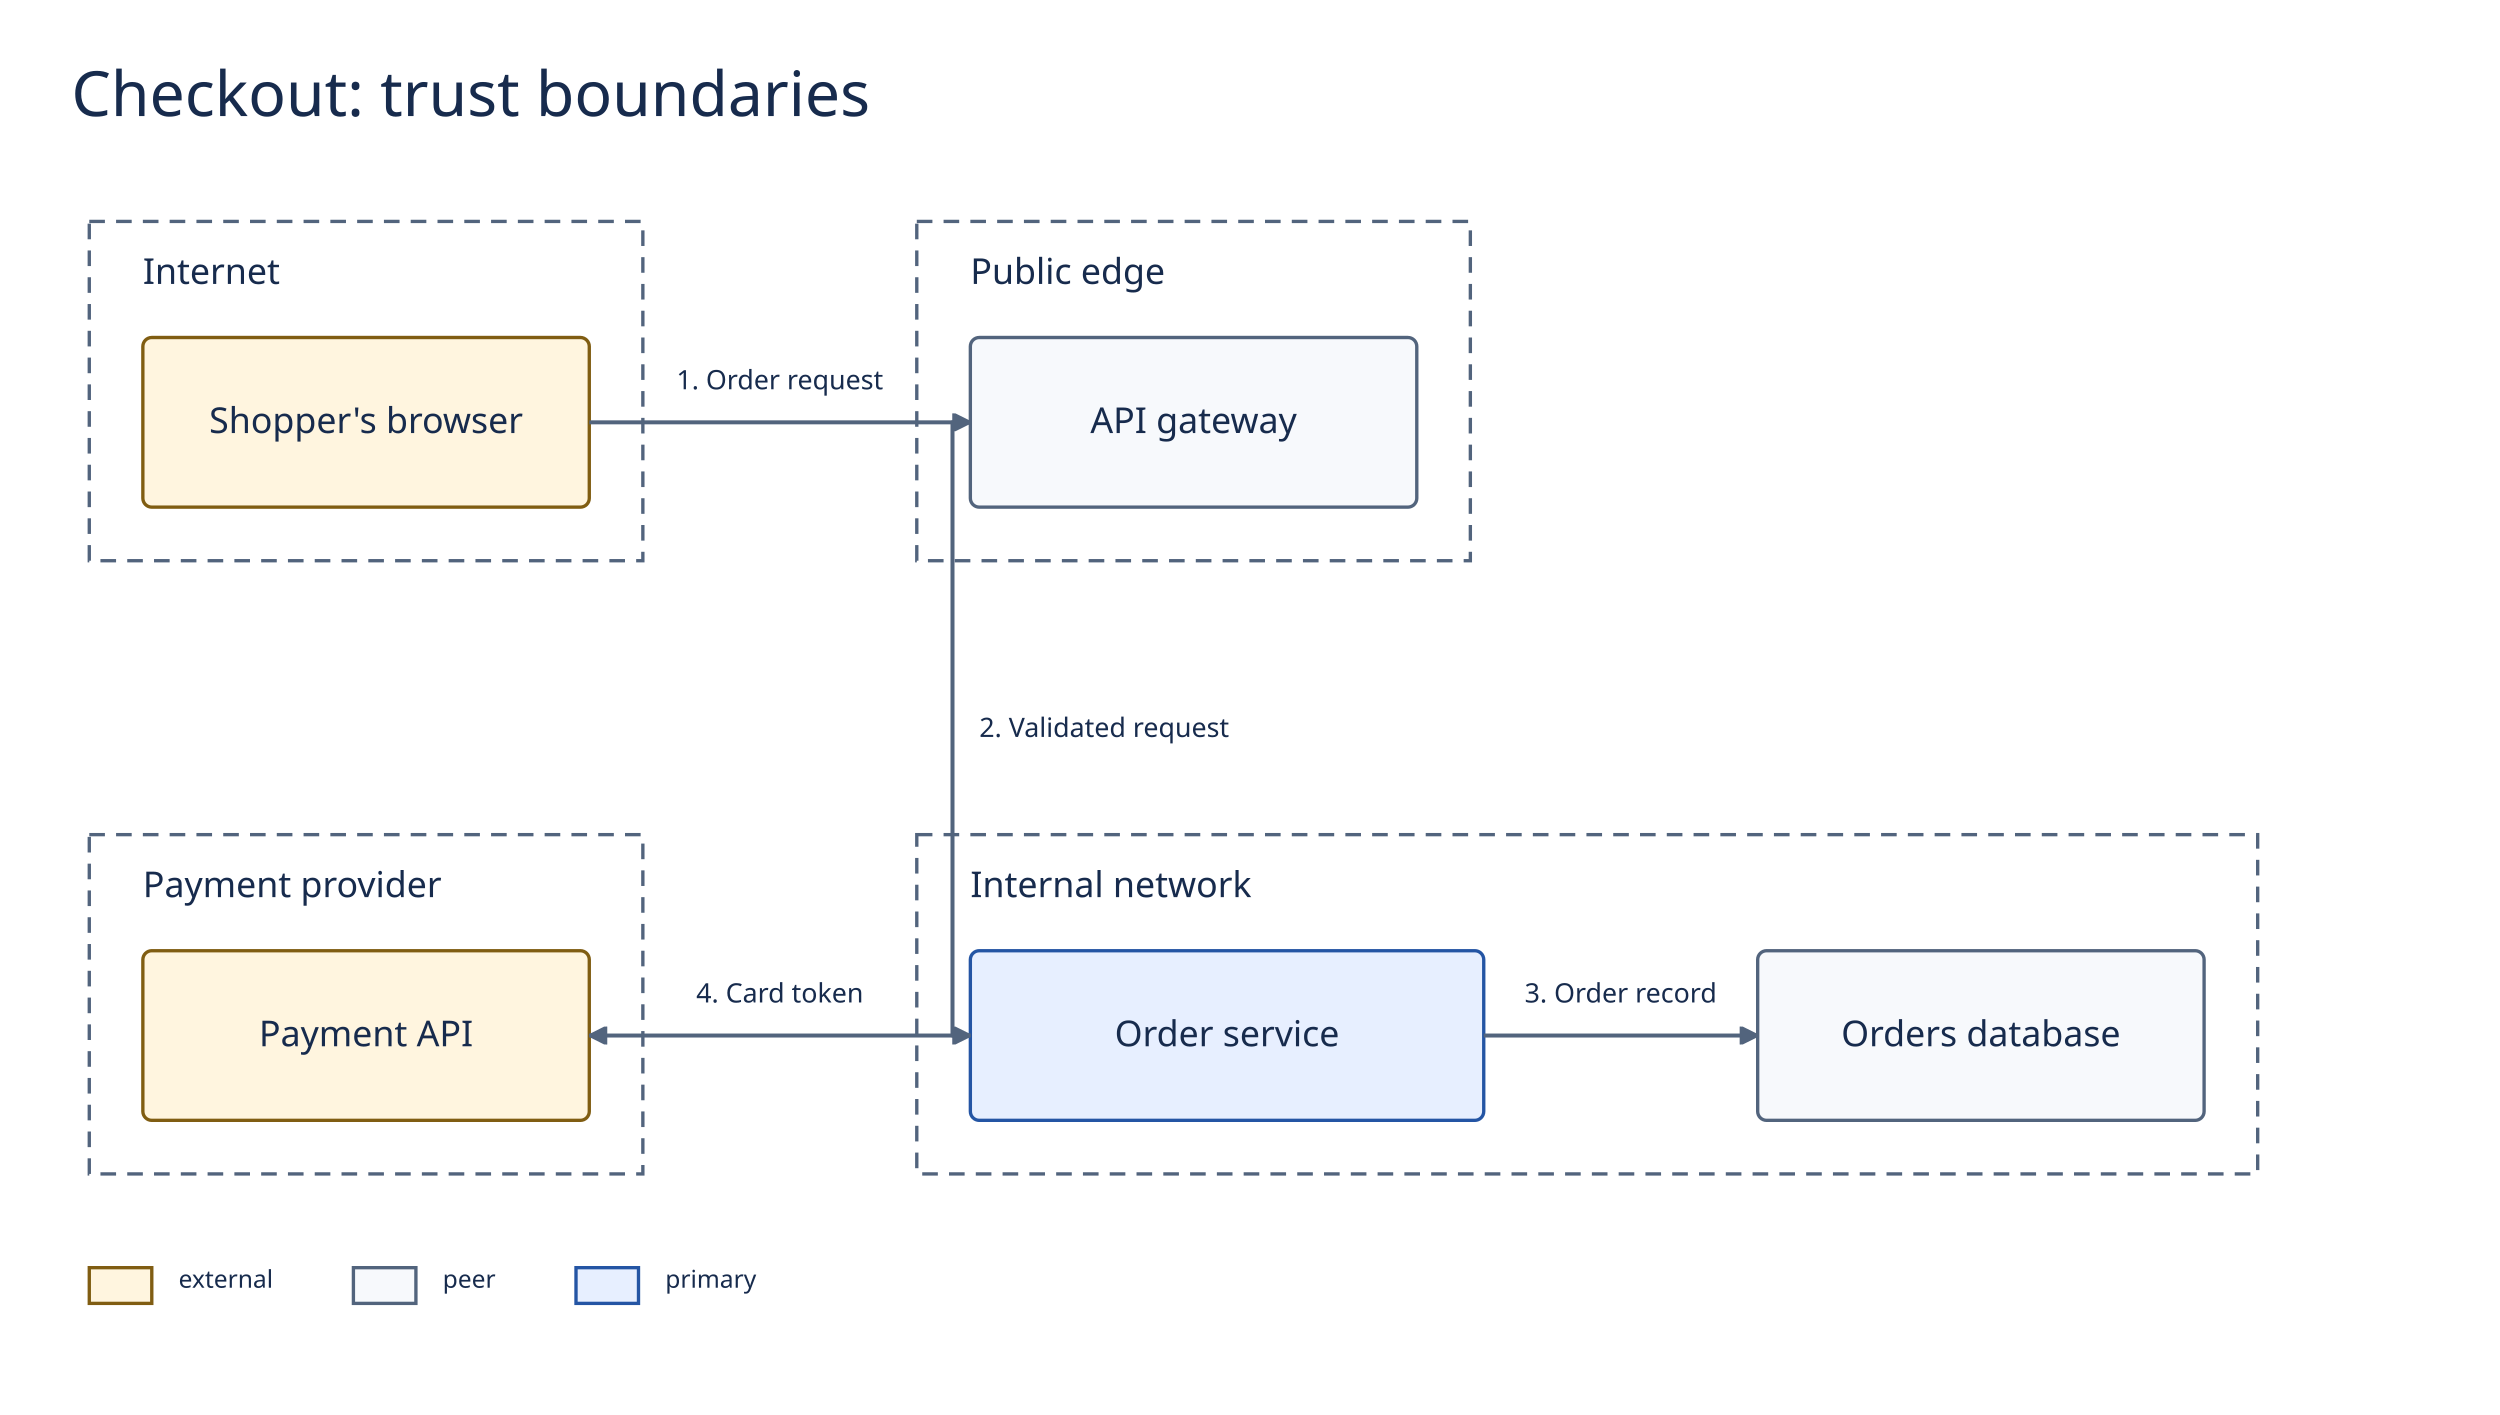
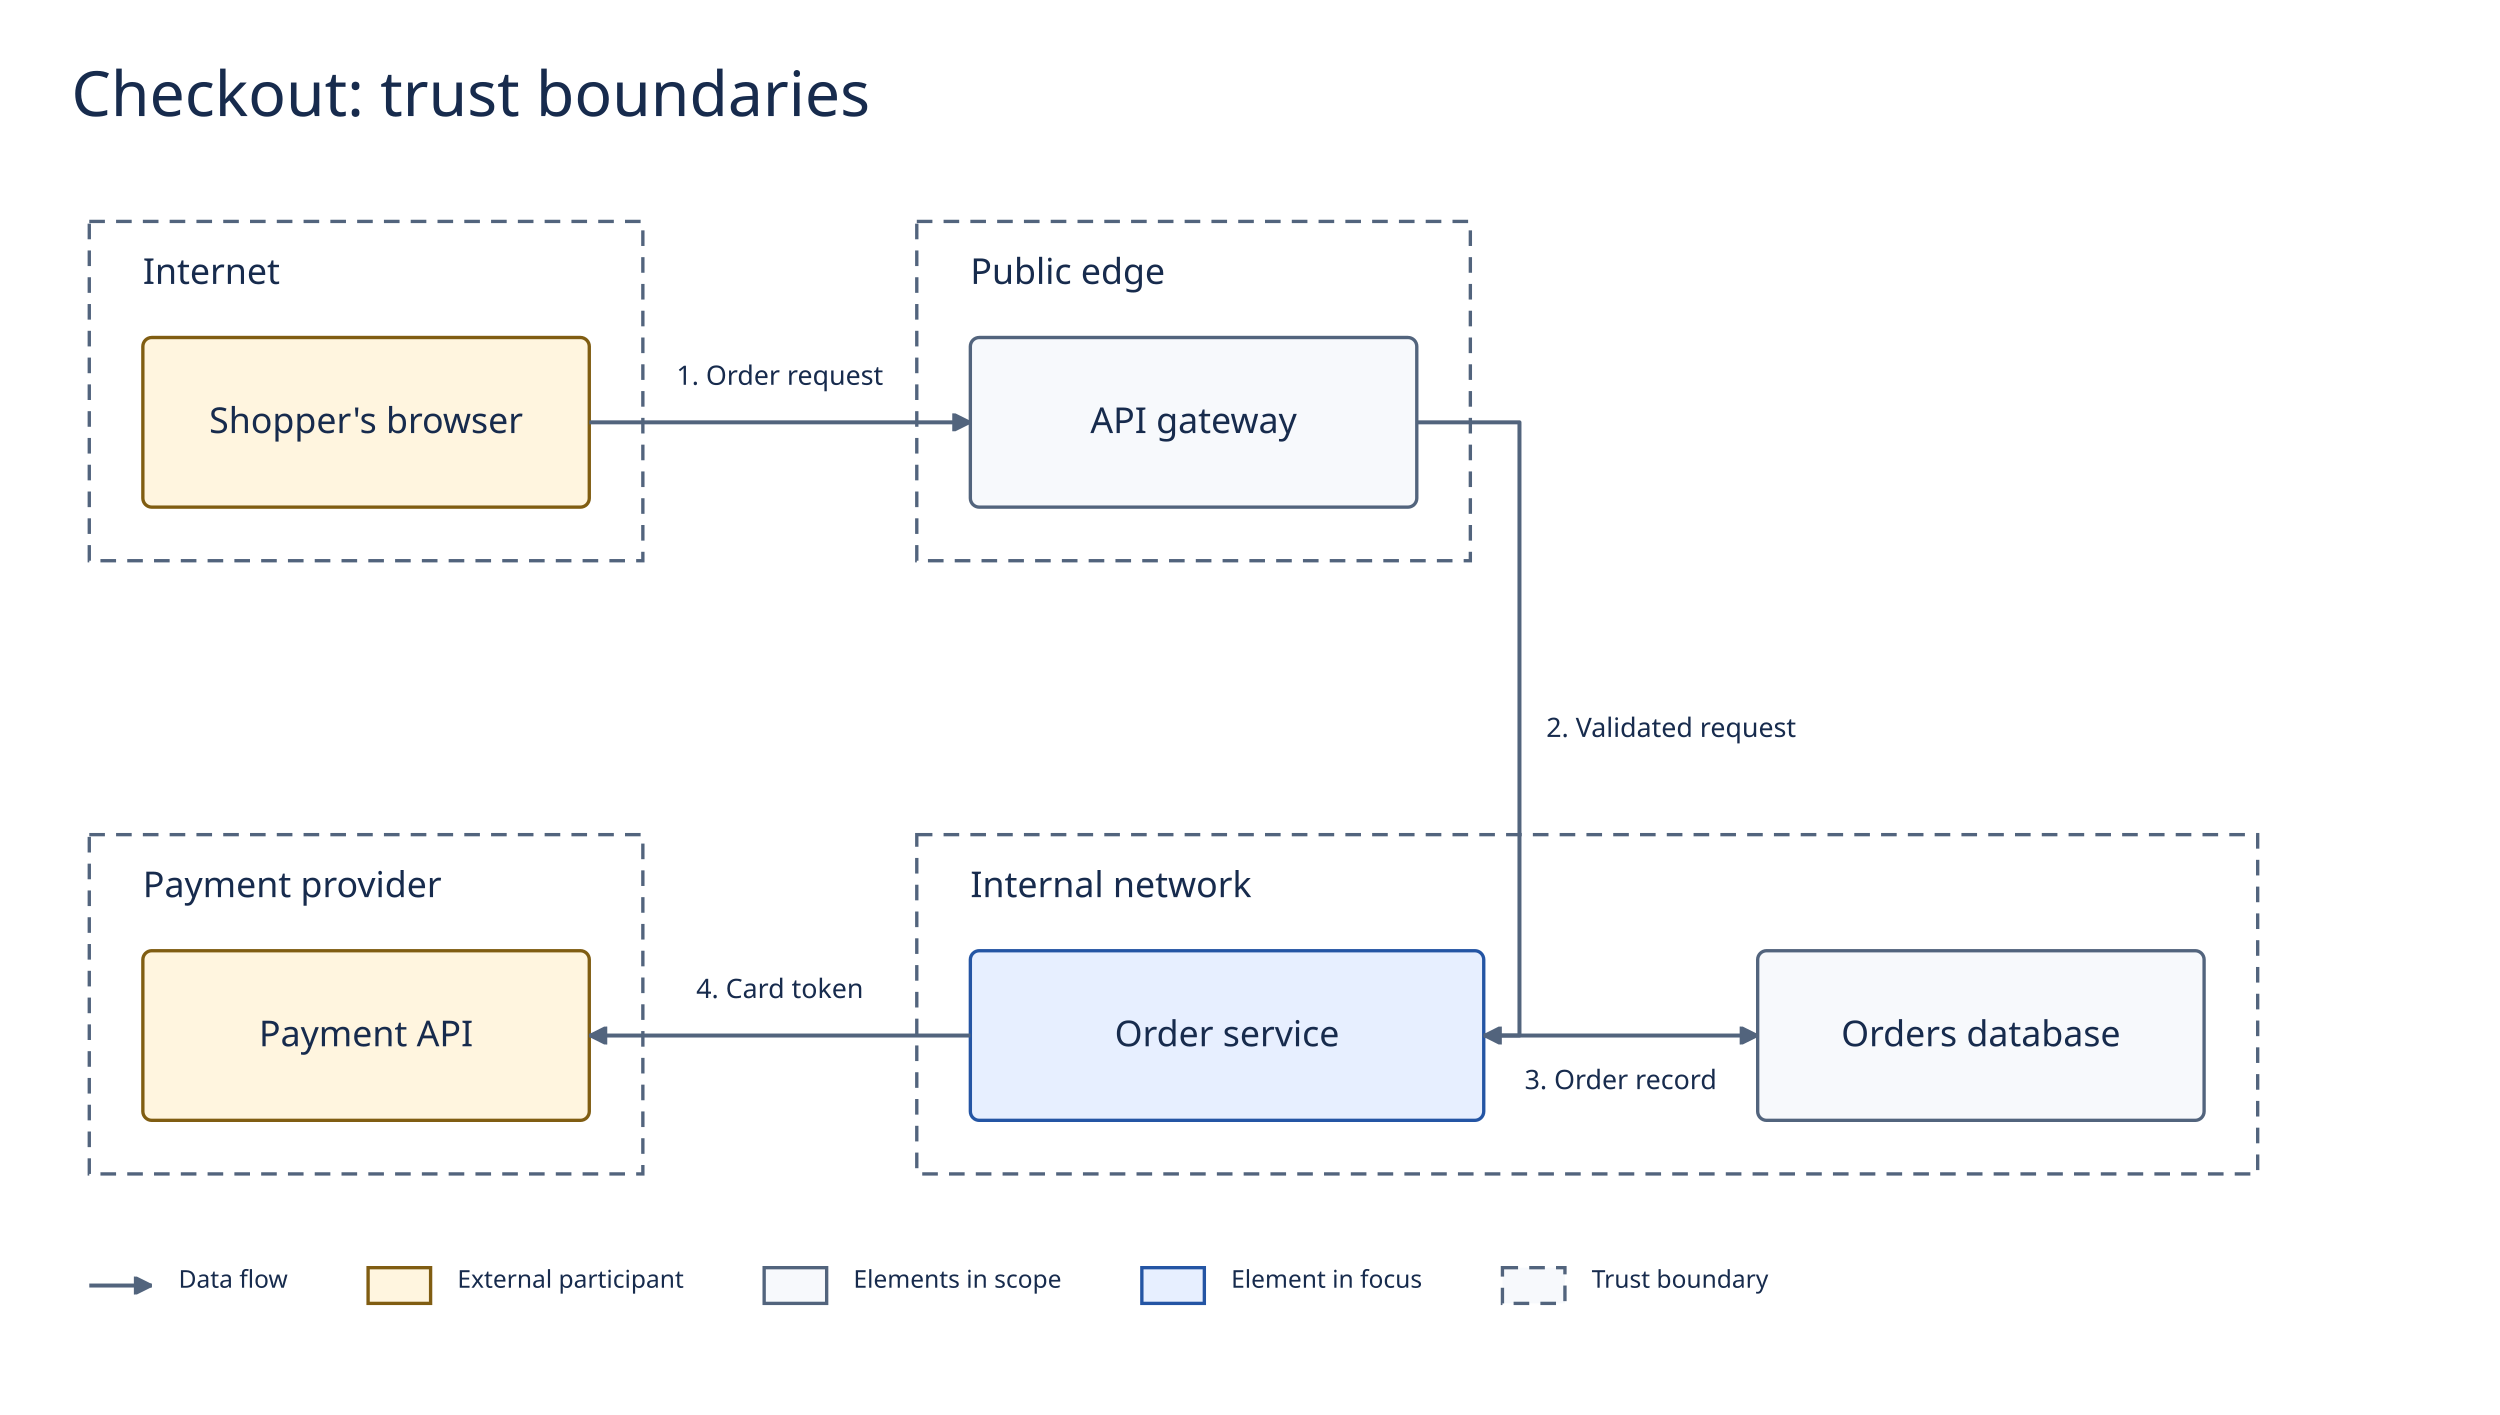
<svg xmlns="http://www.w3.org/2000/svg" viewBox="0 0 1120 633.919" width="1120" height="633.919" lang="en" role="img" aria-labelledby="f2-en-document-title f2-en-document-desc" data-archatlas="0.1" data-measured-with="pillow">
  <defs>
    <marker id="f2-en-marker-peer-arrow" viewBox="0 0 10 10" refX="10" refY="5" markerWidth="8" markerHeight="8" markerUnits="userSpaceOnUse" orient="auto-start-reverse">
      <path d="M 0 0 L 10 5 L 0 10 Z" fill="#52647d" stroke="#52647d" stroke-width="1.5" />
    </marker>
    <marker id="f2-en-marker-peer-circle" viewBox="0 0 10 10" refX="5" refY="5" markerWidth="8" markerHeight="8" markerUnits="userSpaceOnUse">
      <circle cx="5" cy="5" r="3.5" fill="#ffffff" stroke="#52647d" stroke-width="1.5" />
    </marker>
  </defs>
  <rect width="1120" height="633.919" fill="#ffffff" data-role="canvas" />
  <rect id="f2-en-shape-group-g_net" data-id="g_net" data-role="group" data-parent="" data-kind="frame" fill="#ffffff" stroke="#52647d" stroke-width="1.5" data-box="40 99.2 248 152" stroke-dasharray="7 5" x="40" y="99.2" width="248" height="152" rx="0" />
  <rect id="f2-en-shape-node-shopper" data-id="shopper" data-role="node" data-parent="g_net" data-kind="external" fill="#fff5df" stroke="#805d12" stroke-width="1.5" data-box="64 151.2 200 76" x="64" y="151.2" width="200" height="76" rx="4" />
  <rect id="f2-en-shape-group-g_edge" data-id="g_edge" data-role="group" data-parent="" data-kind="frame" fill="#ffffff" stroke="#52647d" stroke-width="1.5" data-box="410.719 99.2 248 152" stroke-dasharray="7 5" x="410.719" y="99.2" width="248" height="152" rx="0" />
  <rect id="f2-en-shape-node-gw" data-id="gw" data-role="node" data-parent="g_edge" data-kind="component" fill="#f7f9fc" stroke="#52647d" stroke-width="1.5" data-box="434.719 151.2 200 76" x="434.719" y="151.2" width="200" height="76" rx="4" />
  <rect id="f2-en-shape-group-g_tp" data-id="g_tp" data-role="group" data-parent="" data-kind="frame" fill="#ffffff" stroke="#52647d" stroke-width="1.5" data-box="40 373.919 248 152" stroke-dasharray="7 5" x="40" y="373.919" width="248" height="152" rx="0" />
  <rect id="f2-en-shape-node-pay" data-id="pay" data-role="node" data-parent="g_tp" data-kind="external" fill="#fff5df" stroke="#805d12" stroke-width="1.5" data-box="64 425.919 200 76" x="64" y="425.919" width="200" height="76" rx="4" />
  <rect id="f2-en-shape-group-g_int" data-id="g_int" data-role="group" data-parent="" data-kind="frame" fill="#ffffff" stroke="#52647d" stroke-width="1.5" data-box="410.719 373.919 600.719 152" stroke-dasharray="7 5" x="410.719" y="373.919" width="600.719" height="152" rx="0" />
  <rect id="f2-en-shape-node-ord" data-id="ord" data-role="node" data-parent="g_int" data-kind="component" fill="#e7efff" stroke="#2455a4" stroke-width="1.5" data-box="434.719 425.919 230 76" x="434.719" y="425.919" width="230" height="76" rx="4" />
  <rect id="f2-en-shape-node-db" data-id="db" data-role="node" data-parent="g_int" data-kind="store" fill="#f7f9fc" stroke="#52647d" stroke-width="1.5" data-box="787.438 425.919 200 76" x="787.438" y="425.919" width="200" height="76" rx="4" />
-   <rect id="f2-en-shape-legend-swatch-__legend-swatch-0" data-id="__legend-swatch-0" data-role="legend-swatch" data-parent="" data-kind="component" fill="#fff5df" stroke="#805d12" stroke-width="1.5" data-box="40 567.919 28 16" x="40" y="567.919" width="28" height="16" rx="0" />
-   <rect id="f2-en-shape-legend-swatch-__legend-swatch-1" data-id="__legend-swatch-1" data-role="legend-swatch" data-parent="" data-kind="component" fill="#f7f9fc" stroke="#52647d" stroke-width="1.5" data-box="158.328 567.919 28 16" x="158.328" y="567.919" width="28" height="16" rx="0" />
-   <rect id="f2-en-shape-legend-swatch-__legend-swatch-2" data-id="__legend-swatch-2" data-role="legend-swatch" data-parent="" data-kind="component" fill="#e7efff" stroke="#2455a4" stroke-width="1.5" data-box="258.047 567.919 28 16" x="258.047" y="567.919" width="28" height="16" rx="0" />
+   <rect id="f2-en-shape-legend-swatch-__legend-swatch-1" data-id="__legend-swatch-1" data-role="legend-swatch" data-parent="" data-kind="component" fill="#fff5df" stroke="#805d12" stroke-width="1.5" data-box="164.906 567.919 28 16" x="164.906" y="567.919" width="28" height="16" rx="0" />
+   <rect id="f2-en-shape-legend-swatch-__legend-swatch-2" data-id="__legend-swatch-2" data-role="legend-swatch" data-parent="" data-kind="component" fill="#f7f9fc" stroke="#52647d" stroke-width="1.5" data-box="342.344 567.919 28 16" x="342.344" y="567.919" width="28" height="16" rx="0" />
+   <rect id="f2-en-shape-legend-swatch-__legend-swatch-3" data-id="__legend-swatch-3" data-role="legend-swatch" data-parent="" data-kind="component" fill="#e7efff" stroke="#2455a4" stroke-width="1.5" data-box="511.547 567.919 28 16" x="511.547" y="567.919" width="28" height="16" rx="0" />
+   <rect id="f2-en-shape-legend-swatch-__legend-swatch-4" data-id="__legend-swatch-4" data-role="legend-swatch" data-parent="" data-kind="component" fill="#f7f9fc" stroke="#52647d" stroke-width="1.5" data-box="673.094 567.919 28 16" stroke-dasharray="7 5" x="673.094" y="567.919" width="28" height="16" rx="0" />
  <polyline id="f2-en-edge-edge-1" data-id="edge-1" data-role="edge" data-from="shopper" data-to="gw" data-kind="data" points="264,189.2 434.719,189.2" fill="none" stroke="#52647d" stroke-width="1.8" stroke-linejoin="round" marker-end="url(#f2-en-marker-peer-arrow)" />
-   <polyline id="f2-en-edge-edge-2" data-id="edge-2" data-role="edge" data-from="gw" data-to="ord" data-kind="data" points="434.719,189.2 426.719,189.2 426.719,463.919 434.719,463.919" fill="none" stroke="#52647d" stroke-width="1.8" stroke-linejoin="round" marker-end="url(#f2-en-marker-peer-arrow)" />
+   <polyline id="f2-en-edge-edge-2" data-id="edge-2" data-role="edge" data-from="gw" data-to="ord" data-kind="data" points="634.719,189.2 680.719,189.2 680.719,463.919 664.719,463.919" fill="none" stroke="#52647d" stroke-width="1.8" stroke-linejoin="round" marker-end="url(#f2-en-marker-peer-arrow)" />
  <polyline id="f2-en-edge-edge-3" data-id="edge-3" data-role="edge" data-from="ord" data-to="db" data-kind="data" points="664.719,463.919 787.438,463.919" fill="none" stroke="#52647d" stroke-width="1.8" stroke-linejoin="round" marker-end="url(#f2-en-marker-peer-arrow)" />
  <polyline id="f2-en-edge-edge-4" data-id="edge-4" data-role="edge" data-from="ord" data-to="pay" data-kind="data" points="434.719,463.919 264,463.919" fill="none" stroke="#52647d" stroke-width="1.8" stroke-linejoin="round" marker-end="url(#f2-en-marker-peer-arrow)" />
-   <rect id="f2-en-shape-label-bg-__edge-1-background" data-id="__edge-1-background" data-role="label-bg" data-parent="edge-1" x="298.039" y="158.4" width="102.641" height="24.8" fill="#ffffff" fill-opacity="0.92" rx="3" />
-   <rect id="f2-en-shape-label-bg-__edge-2-background" data-id="__edge-2-background" data-role="label-bg" data-parent="edge-2" x="433.719" y="314.159" width="121.922" height="24.8" fill="#ffffff" fill-opacity="0.92" rx="3" />
-   <rect id="f2-en-shape-label-bg-__edge-3-background" data-id="__edge-3-background" data-role="label-bg" data-parent="edge-3" x="678.016" y="433.119" width="96.125" height="24.8" fill="#ffffff" fill-opacity="0.92" rx="3" />
-   <rect id="f2-en-shape-label-bg-__edge-4-background" data-id="__edge-4-background" data-role="label-bg" data-parent="edge-4" x="306.898" y="433.119" width="84.922" height="24.8" fill="#ffffff" fill-opacity="0.92" rx="3" />
+   <polyline id="f2-en-edge-legend-line-0" data-id="legend-line-0" data-role="edge" data-from="" data-to="" data-kind="legend" points="40,575.919 68,575.919" fill="none" stroke="#52647d" stroke-width="1.8" stroke-linejoin="round" marker-end="url(#f2-en-marker-peer-arrow)" />
+   <rect id="f2-en-shape-label-bg-__edge-1-background" data-id="__edge-1-background" data-role="label-bg" data-parent="edge-1" x="298.039" y="156.4" width="102.641" height="24.8" fill="#ffffff" fill-opacity="0.92" rx="3" />
+   <rect id="f2-en-shape-label-bg-__edge-2-background" data-id="__edge-2-background" data-role="label-bg" data-parent="edge-2" x="687.719" y="314.159" width="121.922" height="24.8" fill="#ffffff" fill-opacity="0.92" rx="3" />
+   <rect id="f2-en-shape-label-bg-__edge-3-background" data-id="__edge-3-background" data-role="label-bg" data-parent="edge-3" x="678.016" y="471.919" width="96.125" height="24.8" fill="#ffffff" fill-opacity="0.92" rx="3" />
+   <rect id="f2-en-shape-label-bg-__edge-4-background" data-id="__edge-4-background" data-role="label-bg" data-parent="edge-4" x="306.898" y="431.119" width="84.922" height="24.8" fill="#ffffff" fill-opacity="0.92" rx="3" />
  <text id="f2-en-text-title-figure-title" data-id="figure-title" data-role="title" data-owner="" x="32" y="52" font-size="28" font-family="&quot;Noto Sans&quot;, &quot;DejaVu Sans&quot;, &quot;Liberation Sans&quot;, &quot;Noto Sans CJK SC&quot;, sans-serif" text-anchor="start" fill="#172b4d" data-text-box="32 24 357.734 39.2">
    <tspan x="32" y="52">
      <tspan font-family="Noto Sans">Checkout: trust boundaries</tspan>
    </tspan>
  </text>
  <text id="f2-en-text-group-title-g_net-title" data-id="g_net-title" data-role="group-title" data-owner="g_net" x="64" y="127.2" font-size="16" font-family="&quot;Noto Sans&quot;, &quot;DejaVu Sans&quot;, &quot;Liberation Sans&quot;, &quot;Noto Sans CJK SC&quot;, sans-serif" text-anchor="start" fill="#172b4d" data-text-box="64 111.2 61.438 22.4">
    <tspan x="64" y="127.2">
      <tspan font-family="Noto Sans">Internet</tspan>
    </tspan>
  </text>
  <text id="f2-en-text-name-shopper-name" data-id="shopper-name" data-role="name" data-owner="shopper" x="164" y="194" font-size="16" font-family="&quot;Noto Sans&quot;, &quot;DejaVu Sans&quot;, &quot;Liberation Sans&quot;, &quot;Noto Sans CJK SC&quot;, sans-serif" text-anchor="middle" fill="#172b4d" data-text-box="93.68 178 140.641 22.4">
    <tspan x="164" y="194">
      <tspan font-family="Noto Sans">Shopper's browser</tspan>
    </tspan>
  </text>
  <text id="f2-en-text-group-title-g_edge-title" data-id="g_edge-title" data-role="group-title" data-owner="g_edge" x="434.719" y="127.2" font-size="16" font-family="&quot;Noto Sans&quot;, &quot;DejaVu Sans&quot;, &quot;Liberation Sans&quot;, &quot;Noto Sans CJK SC&quot;, sans-serif" text-anchor="start" fill="#172b4d" data-text-box="434.719 111.2 87.266 22.4">
    <tspan x="434.719" y="127.2">
      <tspan font-family="Noto Sans">Public edge</tspan>
    </tspan>
  </text>
  <text id="f2-en-text-name-gw-name" data-id="gw-name" data-role="name" data-owner="gw" x="534.719" y="194" font-size="16" font-family="&quot;Noto Sans&quot;, &quot;DejaVu Sans&quot;, &quot;Liberation Sans&quot;, &quot;Noto Sans CJK SC&quot;, sans-serif" text-anchor="middle" fill="#172b4d" data-text-box="488.469 178 92.5 22.4">
    <tspan x="534.719" y="194">
      <tspan font-family="Noto Sans">API gateway</tspan>
    </tspan>
  </text>
  <text id="f2-en-text-group-title-g_tp-title" data-id="g_tp-title" data-role="group-title" data-owner="g_tp" x="64" y="401.919" font-size="16" font-family="&quot;Noto Sans&quot;, &quot;DejaVu Sans&quot;, &quot;Liberation Sans&quot;, &quot;Noto Sans CJK SC&quot;, sans-serif" text-anchor="start" fill="#172b4d" data-text-box="64 385.919 133.875 22.4">
    <tspan x="64" y="401.919">
      <tspan font-family="Noto Sans">Payment provider</tspan>
    </tspan>
  </text>
  <text id="f2-en-text-name-pay-name" data-id="pay-name" data-role="name" data-owner="pay" x="164" y="468.719" font-size="16" font-family="&quot;Noto Sans&quot;, &quot;DejaVu Sans&quot;, &quot;Liberation Sans&quot;, &quot;Noto Sans CJK SC&quot;, sans-serif" text-anchor="middle" fill="#172b4d" data-text-box="116.023 452.719 95.953 22.4">
    <tspan x="164" y="468.719">
      <tspan font-family="Noto Sans">Payment API</tspan>
    </tspan>
  </text>
  <text id="f2-en-text-group-title-g_int-title" data-id="g_int-title" data-role="group-title" data-owner="g_int" x="434.719" y="401.919" font-size="16" font-family="&quot;Noto Sans&quot;, &quot;DejaVu Sans&quot;, &quot;Liberation Sans&quot;, &quot;Noto Sans CJK SC&quot;, sans-serif" text-anchor="start" fill="#172b4d" data-text-box="434.719 385.919 126 22.4">
    <tspan x="434.719" y="401.919">
      <tspan font-family="Noto Sans">Internal network</tspan>
    </tspan>
  </text>
  <text id="f2-en-text-name-ord-name" data-id="ord-name" data-role="name" data-owner="ord" x="549.719" y="468.719" font-size="16" font-family="&quot;Noto Sans&quot;, &quot;DejaVu Sans&quot;, &quot;Liberation Sans&quot;, &quot;Noto Sans CJK SC&quot;, sans-serif" text-anchor="middle" fill="#172b4d" data-text-box="499.367 452.719 100.703 22.4">
    <tspan x="549.719" y="468.719">
      <tspan font-family="Noto Sans">Order service</tspan>
    </tspan>
  </text>
  <text id="f2-en-text-name-db-name" data-id="db-name" data-role="name" data-owner="db" x="887.438" y="468.719" font-size="16" font-family="&quot;Noto Sans&quot;, &quot;DejaVu Sans&quot;, &quot;Liberation Sans&quot;, &quot;Noto Sans CJK SC&quot;, sans-serif" text-anchor="middle" fill="#172b4d" data-text-box="824.859 452.719 125.156 22.4">
    <tspan x="887.438" y="468.719">
      <tspan font-family="Noto Sans">Orders database</tspan>
    </tspan>
  </text>
-   <text id="f2-en-text-edge-label-edge-1-label" data-id="edge-1-label" data-role="edge-label" data-owner="edge-1" x="349.359" y="174.4" font-size="12" font-family="&quot;Noto Sans&quot;, &quot;DejaVu Sans&quot;, &quot;Liberation Sans&quot;, &quot;Noto Sans CJK SC&quot;, sans-serif" text-anchor="middle" fill="#172b4d" data-text-box="303.039 162.4 92.641 16.8">
-     <tspan x="349.359" y="174.4">
+   <text id="f2-en-text-edge-label-edge-1-label" data-id="edge-1-label" data-role="edge-label" data-owner="edge-1" x="349.359" y="172.4" font-size="12" font-family="&quot;Noto Sans&quot;, &quot;DejaVu Sans&quot;, &quot;Liberation Sans&quot;, &quot;Noto Sans CJK SC&quot;, sans-serif" text-anchor="middle" fill="#172b4d" data-text-box="303.039 160.4 92.641 16.8">
+     <tspan x="349.359" y="172.4">
      <tspan font-family="Noto Sans">1. Order request</tspan>
    </tspan>
  </text>
-   <text id="f2-en-text-edge-label-edge-2-label" data-id="edge-2-label" data-role="edge-label" data-owner="edge-2" x="494.68" y="330.159" font-size="12" font-family="&quot;Noto Sans&quot;, &quot;DejaVu Sans&quot;, &quot;Liberation Sans&quot;, &quot;Noto Sans CJK SC&quot;, sans-serif" text-anchor="middle" fill="#172b4d" data-text-box="438.719 318.159 111.922 16.8">
-     <tspan x="494.68" y="330.159">
+   <text id="f2-en-text-edge-label-edge-2-label" data-id="edge-2-label" data-role="edge-label" data-owner="edge-2" x="748.68" y="330.159" font-size="12" font-family="&quot;Noto Sans&quot;, &quot;DejaVu Sans&quot;, &quot;Liberation Sans&quot;, &quot;Noto Sans CJK SC&quot;, sans-serif" text-anchor="middle" fill="#172b4d" data-text-box="692.719 318.159 111.922 16.8">
+     <tspan x="748.68" y="330.159">
      <tspan font-family="Noto Sans">2. Validated request</tspan>
    </tspan>
  </text>
-   <text id="f2-en-text-edge-label-edge-3-label" data-id="edge-3-label" data-role="edge-label" data-owner="edge-3" x="726.078" y="449.119" font-size="12" font-family="&quot;Noto Sans&quot;, &quot;DejaVu Sans&quot;, &quot;Liberation Sans&quot;, &quot;Noto Sans CJK SC&quot;, sans-serif" text-anchor="middle" fill="#172b4d" data-text-box="683.016 437.119 86.125 16.8">
-     <tspan x="726.078" y="449.119">
+   <text id="f2-en-text-edge-label-edge-3-label" data-id="edge-3-label" data-role="edge-label" data-owner="edge-3" x="726.078" y="487.919" font-size="12" font-family="&quot;Noto Sans&quot;, &quot;DejaVu Sans&quot;, &quot;Liberation Sans&quot;, &quot;Noto Sans CJK SC&quot;, sans-serif" text-anchor="middle" fill="#172b4d" data-text-box="683.016 475.919 86.125 16.8">
+     <tspan x="726.078" y="487.919">
      <tspan font-family="Noto Sans">3. Order record</tspan>
    </tspan>
  </text>
-   <text id="f2-en-text-edge-label-edge-4-label" data-id="edge-4-label" data-role="edge-label" data-owner="edge-4" x="349.359" y="449.119" font-size="12" font-family="&quot;Noto Sans&quot;, &quot;DejaVu Sans&quot;, &quot;Liberation Sans&quot;, &quot;Noto Sans CJK SC&quot;, sans-serif" text-anchor="middle" fill="#172b4d" data-text-box="311.898 437.119 74.922 16.8">
-     <tspan x="349.359" y="449.119">
+   <text id="f2-en-text-edge-label-edge-4-label" data-id="edge-4-label" data-role="edge-label" data-owner="edge-4" x="349.359" y="447.119" font-size="12" font-family="&quot;Noto Sans&quot;, &quot;DejaVu Sans&quot;, &quot;Liberation Sans&quot;, &quot;Noto Sans CJK SC&quot;, sans-serif" text-anchor="middle" fill="#172b4d" data-text-box="311.898 435.119 74.922 16.8">
+     <tspan x="349.359" y="447.119">
      <tspan font-family="Noto Sans">4. Card token</tspan>
    </tspan>
  </text>
-   <text id="f2-en-text-legend-legend-0" data-id="legend-0" data-role="legend" data-owner="" x="80" y="576.919" font-size="11" font-family="&quot;Noto Sans&quot;, &quot;DejaVu Sans&quot;, &quot;Liberation Sans&quot;, &quot;Noto Sans CJK SC&quot;, sans-serif" text-anchor="start" fill="#172b4d" data-text-box="80 565.919 42.328 15.4">
+   <text id="f2-en-text-legend-legend-0" data-id="legend-0" data-role="legend" data-owner="" x="80" y="576.919" font-size="11" font-family="&quot;Noto Sans&quot;, &quot;DejaVu Sans&quot;, &quot;Liberation Sans&quot;, &quot;Noto Sans CJK SC&quot;, sans-serif" text-anchor="start" fill="#172b4d" data-text-box="80 565.919 48.906 15.4">
    <tspan x="80" y="576.919">
-       <tspan font-family="Noto Sans">external</tspan>
+       <tspan font-family="Noto Sans">Data flow</tspan>
    </tspan>
  </text>
-   <text id="f2-en-text-legend-legend-1" data-id="legend-1" data-role="legend" data-owner="" x="198.328" y="576.919" font-size="11" font-family="&quot;Noto Sans&quot;, &quot;DejaVu Sans&quot;, &quot;Liberation Sans&quot;, &quot;Noto Sans CJK SC&quot;, sans-serif" text-anchor="start" fill="#172b4d" data-text-box="198.328 565.919 23.719 15.4">
-     <tspan x="198.328" y="576.919">
-       <tspan font-family="Noto Sans">peer</tspan>
+   <text id="f2-en-text-legend-legend-1" data-id="legend-1" data-role="legend" data-owner="" x="204.906" y="576.919" font-size="11" font-family="&quot;Noto Sans&quot;, &quot;DejaVu Sans&quot;, &quot;Liberation Sans&quot;, &quot;Noto Sans CJK SC&quot;, sans-serif" text-anchor="start" fill="#172b4d" data-text-box="204.906 565.919 101.438 15.4">
+     <tspan x="204.906" y="576.919">
+       <tspan font-family="Noto Sans">External participant</tspan>
    </tspan>
  </text>
-   <text id="f2-en-text-legend-legend-2" data-id="legend-2" data-role="legend" data-owner="" x="298.047" y="576.919" font-size="11" font-family="&quot;Noto Sans&quot;, &quot;DejaVu Sans&quot;, &quot;Liberation Sans&quot;, &quot;Noto Sans CJK SC&quot;, sans-serif" text-anchor="start" fill="#172b4d" data-text-box="298.047 565.919 40.766 15.4">
-     <tspan x="298.047" y="576.919">
-       <tspan font-family="Noto Sans">primary</tspan>
+   <text id="f2-en-text-legend-legend-2" data-id="legend-2" data-role="legend" data-owner="" x="382.344" y="576.919" font-size="11" font-family="&quot;Noto Sans&quot;, &quot;DejaVu Sans&quot;, &quot;Liberation Sans&quot;, &quot;Noto Sans CJK SC&quot;, sans-serif" text-anchor="start" fill="#172b4d" data-text-box="382.344 565.919 93.203 15.4">
+     <tspan x="382.344" y="576.919">
+       <tspan font-family="Noto Sans">Elements in scope</tspan>
+     </tspan>
+   </text>
+   <text id="f2-en-text-legend-legend-3" data-id="legend-3" data-role="legend" data-owner="" x="551.547" y="576.919" font-size="11" font-family="&quot;Noto Sans&quot;, &quot;DejaVu Sans&quot;, &quot;Liberation Sans&quot;, &quot;Noto Sans CJK SC&quot;, sans-serif" text-anchor="start" fill="#172b4d" data-text-box="551.547 565.919 85.547 15.4">
+     <tspan x="551.547" y="576.919">
+       <tspan font-family="Noto Sans">Element in focus</tspan>
+     </tspan>
+   </text>
+   <text id="f2-en-text-legend-legend-4" data-id="legend-4" data-role="legend" data-owner="" x="713.094" y="576.919" font-size="11" font-family="&quot;Noto Sans&quot;, &quot;DejaVu Sans&quot;, &quot;Liberation Sans&quot;, &quot;Noto Sans CJK SC&quot;, sans-serif" text-anchor="start" fill="#172b4d" data-text-box="713.094 565.919 79.109 15.4">
+     <tspan x="713.094" y="576.919">
+       <tspan font-family="Noto Sans">Trust boundary</tspan>
    </tspan>
  </text>
</svg>
